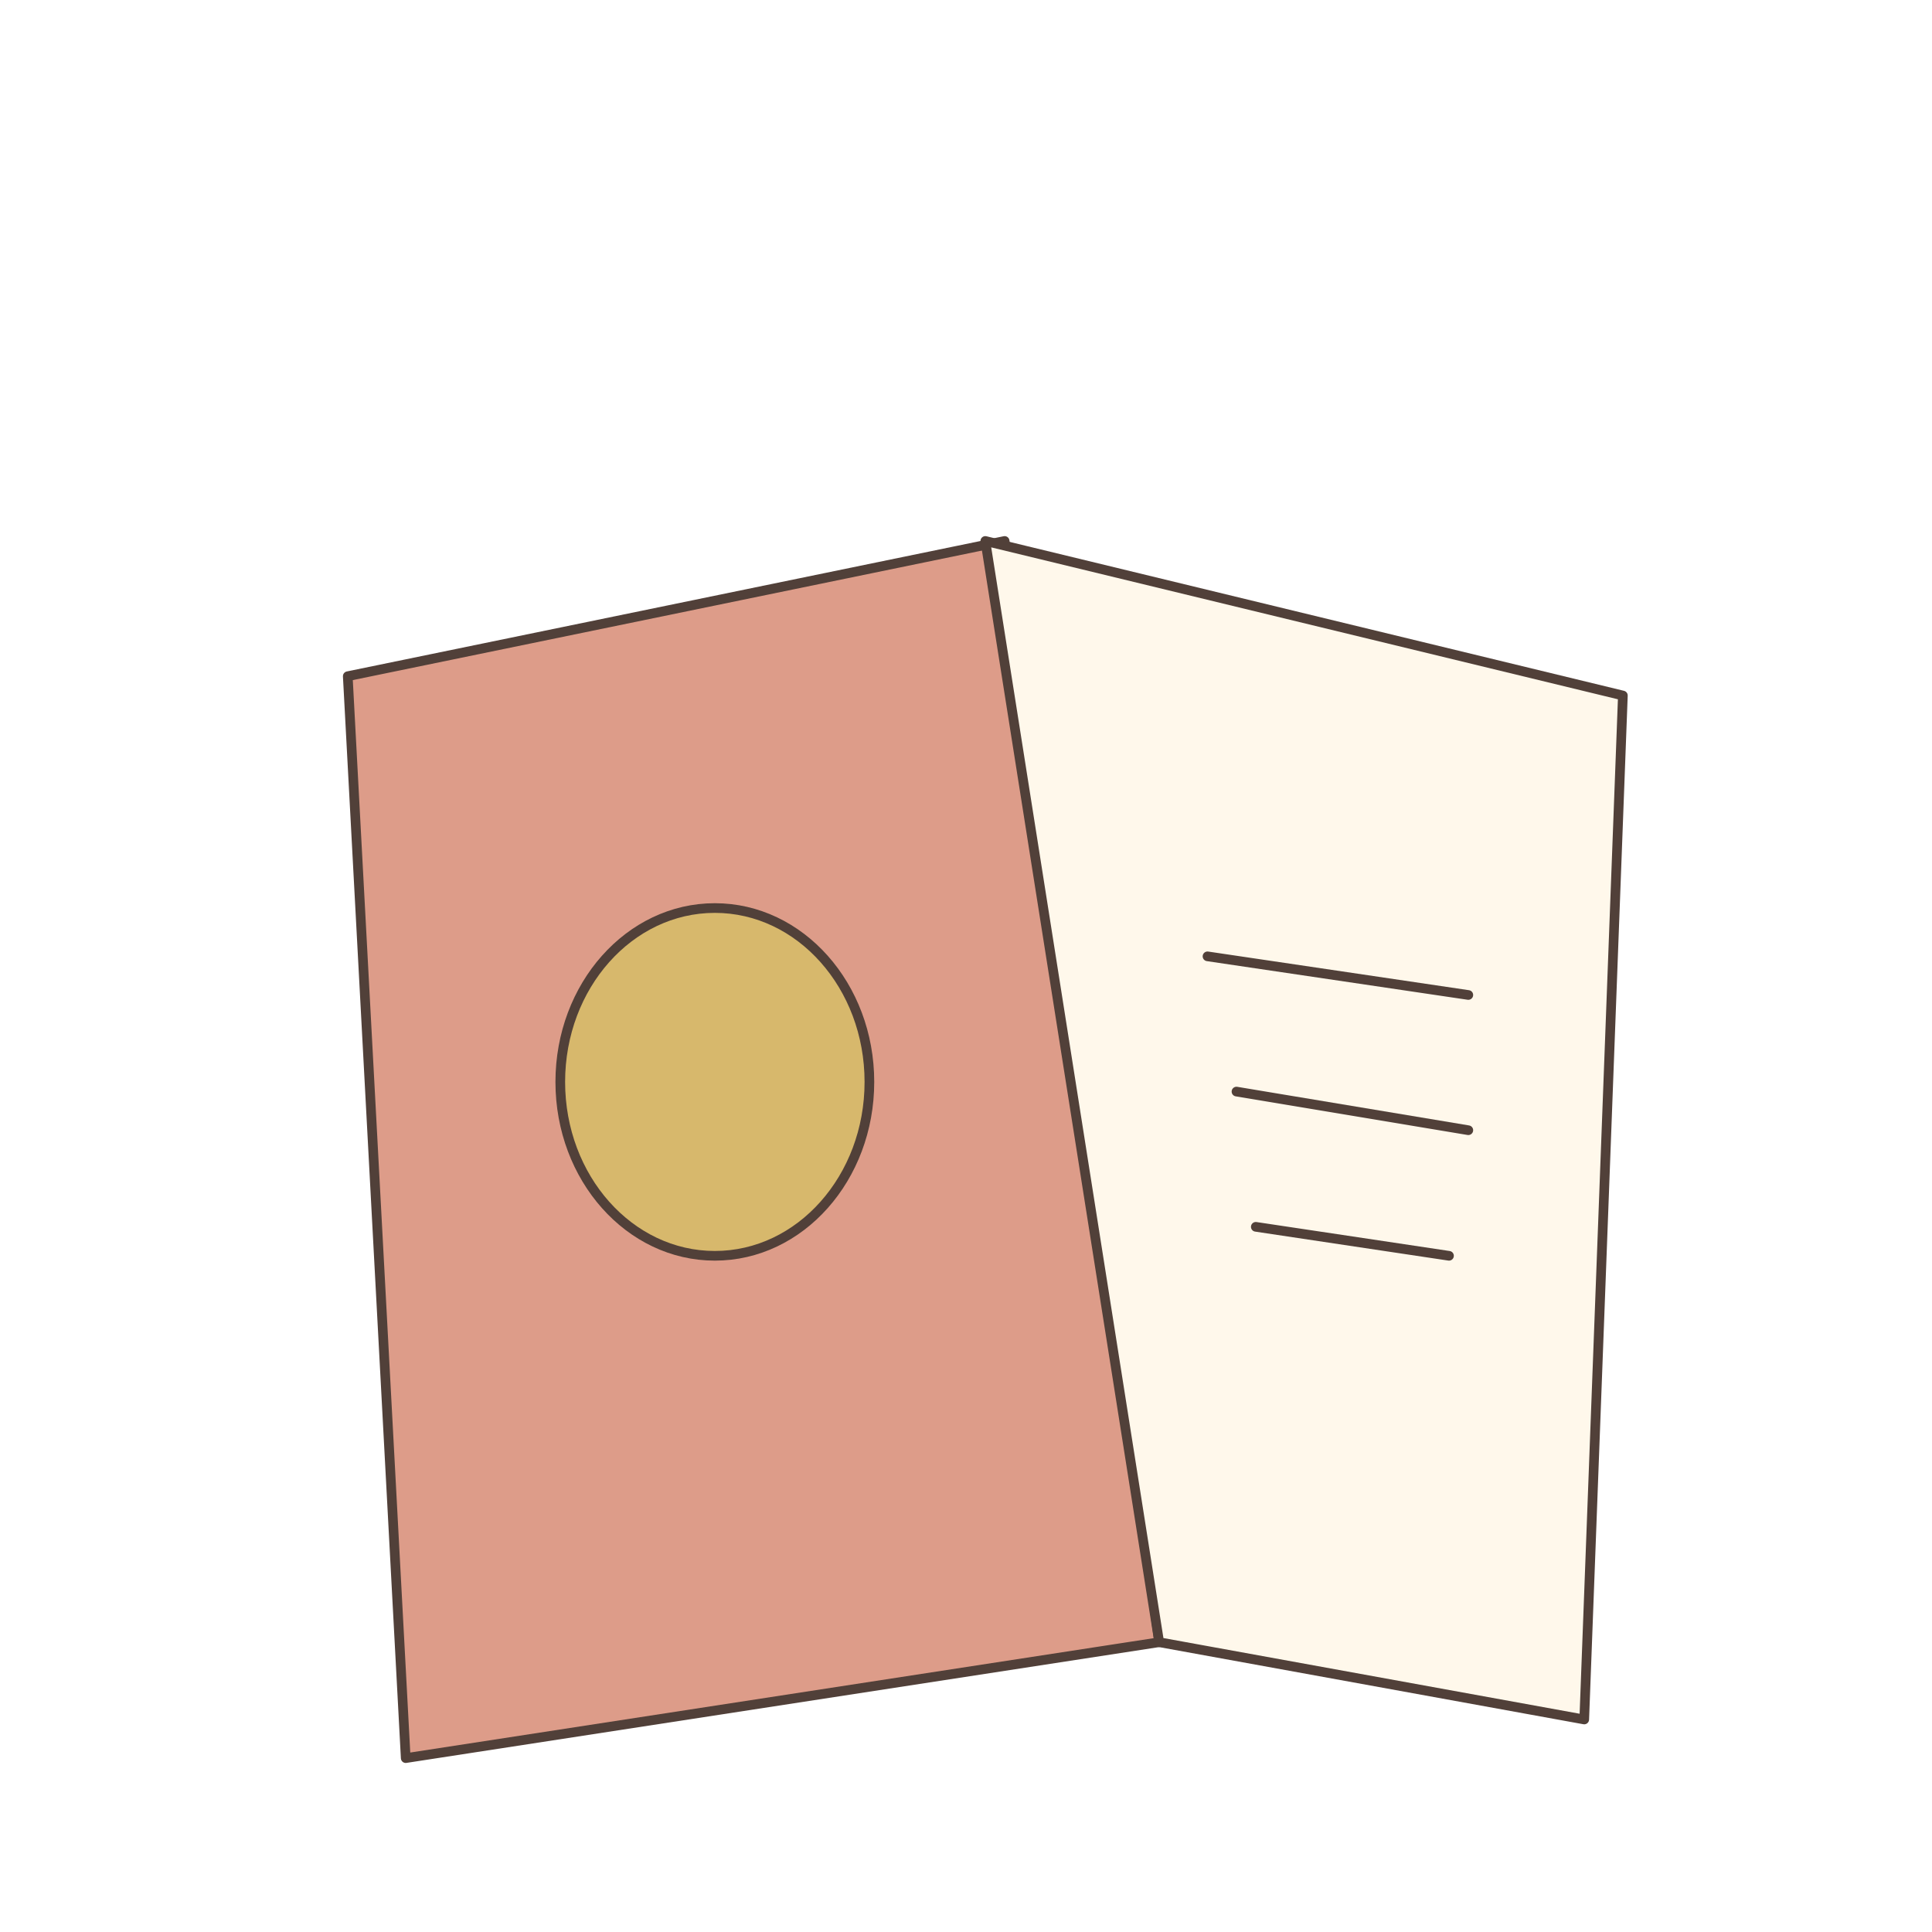
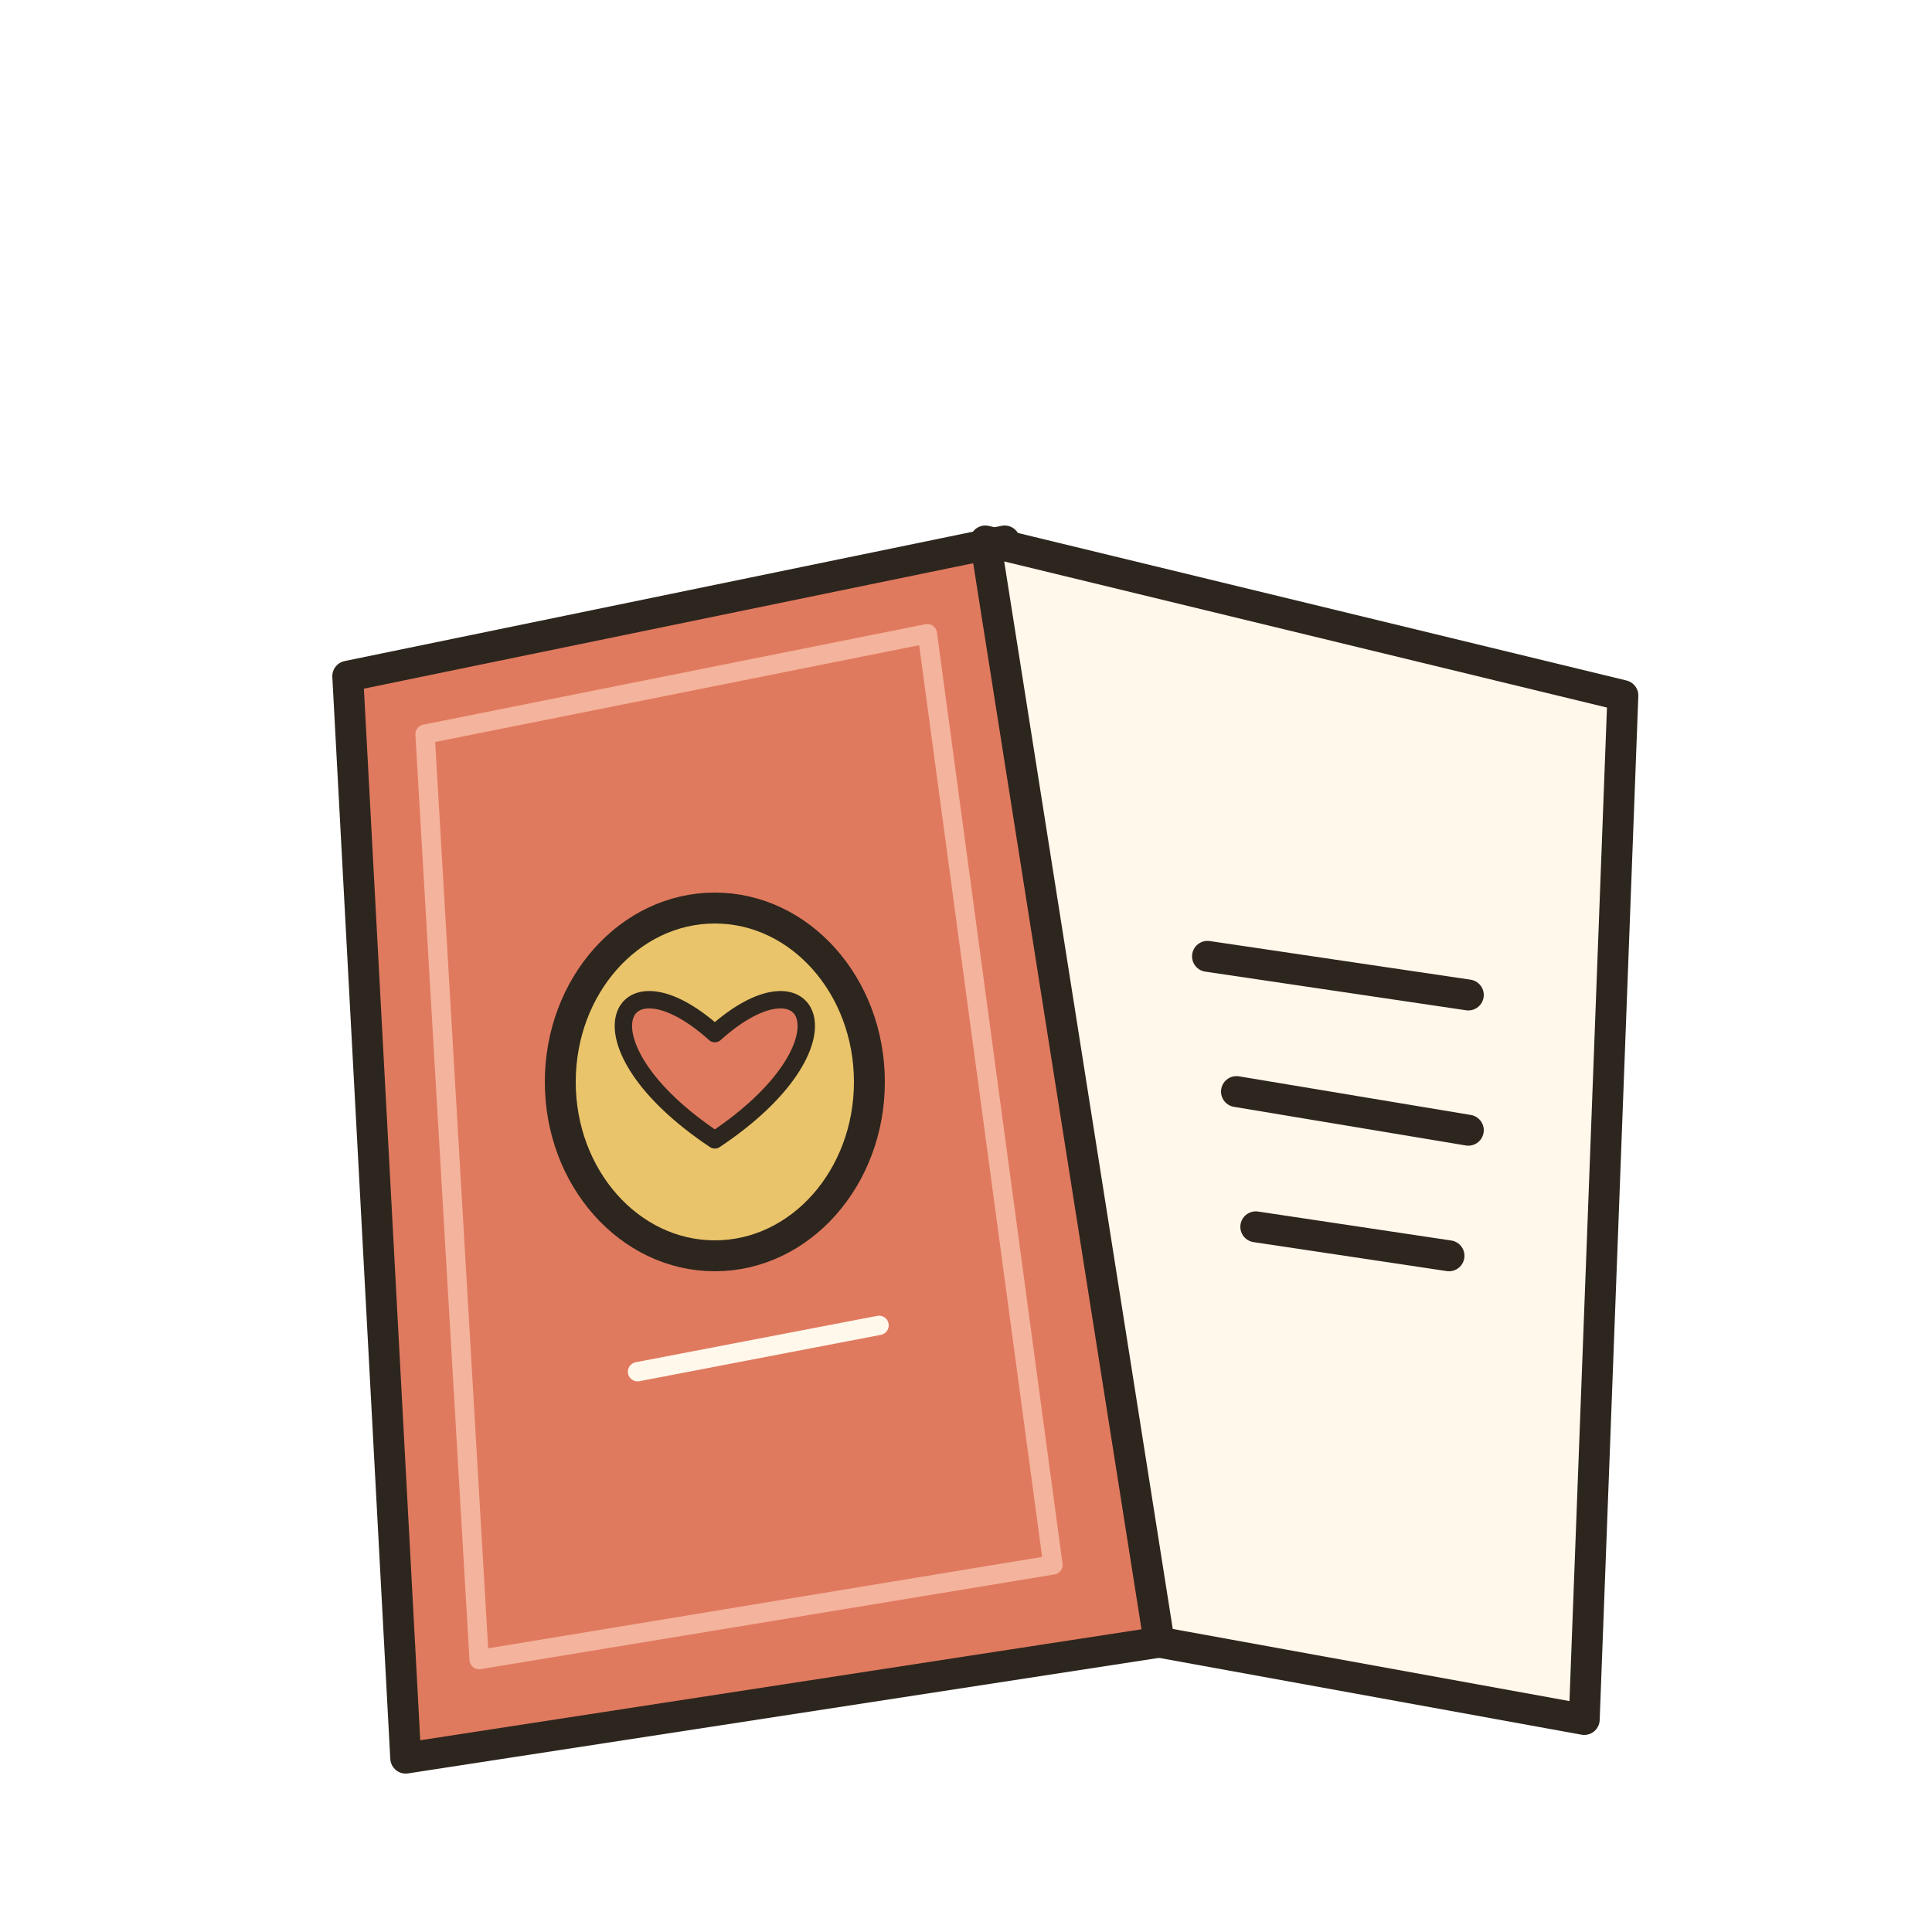
<svg xmlns="http://www.w3.org/2000/svg" viewBox="0 0 1000 1000" data-asset-id="fh_cards">
-   <g id="prop" stroke="#514039" stroke-width="5" stroke-linejoin="round" stroke-linecap="round">
-     <path d="M180 350 L520 280 L600 850 L210 910 Z" fill="#dd9c89" />
+   <g id="prop" stroke="#2d261e" stroke-width="16" stroke-linejoin="round" stroke-linecap="round">
+     <path d="M180 350 L520 280 L600 850 L210 910 Z" fill="#e07a5f" />
    <path d="M510 280 L840 360 L820 890 L600 850 Z" fill="#fff8eb" />
-     <ellipse cx="370" cy="560" rx="80" ry="90" fill="#d7b86c" />
+     <ellipse cx="370" cy="560" rx="80" ry="90" fill="#e9c46a" />
    <path d="M625 495 L760 515 M640 565 L760 585 M650 635 L750 650" fill="none" />
+     <path d="M220 380 L480 328 L545 810 L248 859 Z" fill="none" stroke="#f4b39c" stroke-width="10" />
+     <path d="M370 590 C295 540 320 490 370 535 C420 490 445 540 370 590 Z" fill="#e07a5f" stroke-width="9" />
+     <path d="M330 710 L455 686" fill="none" stroke="#fff8eb" stroke-width="10" />
  </g>
</svg>
